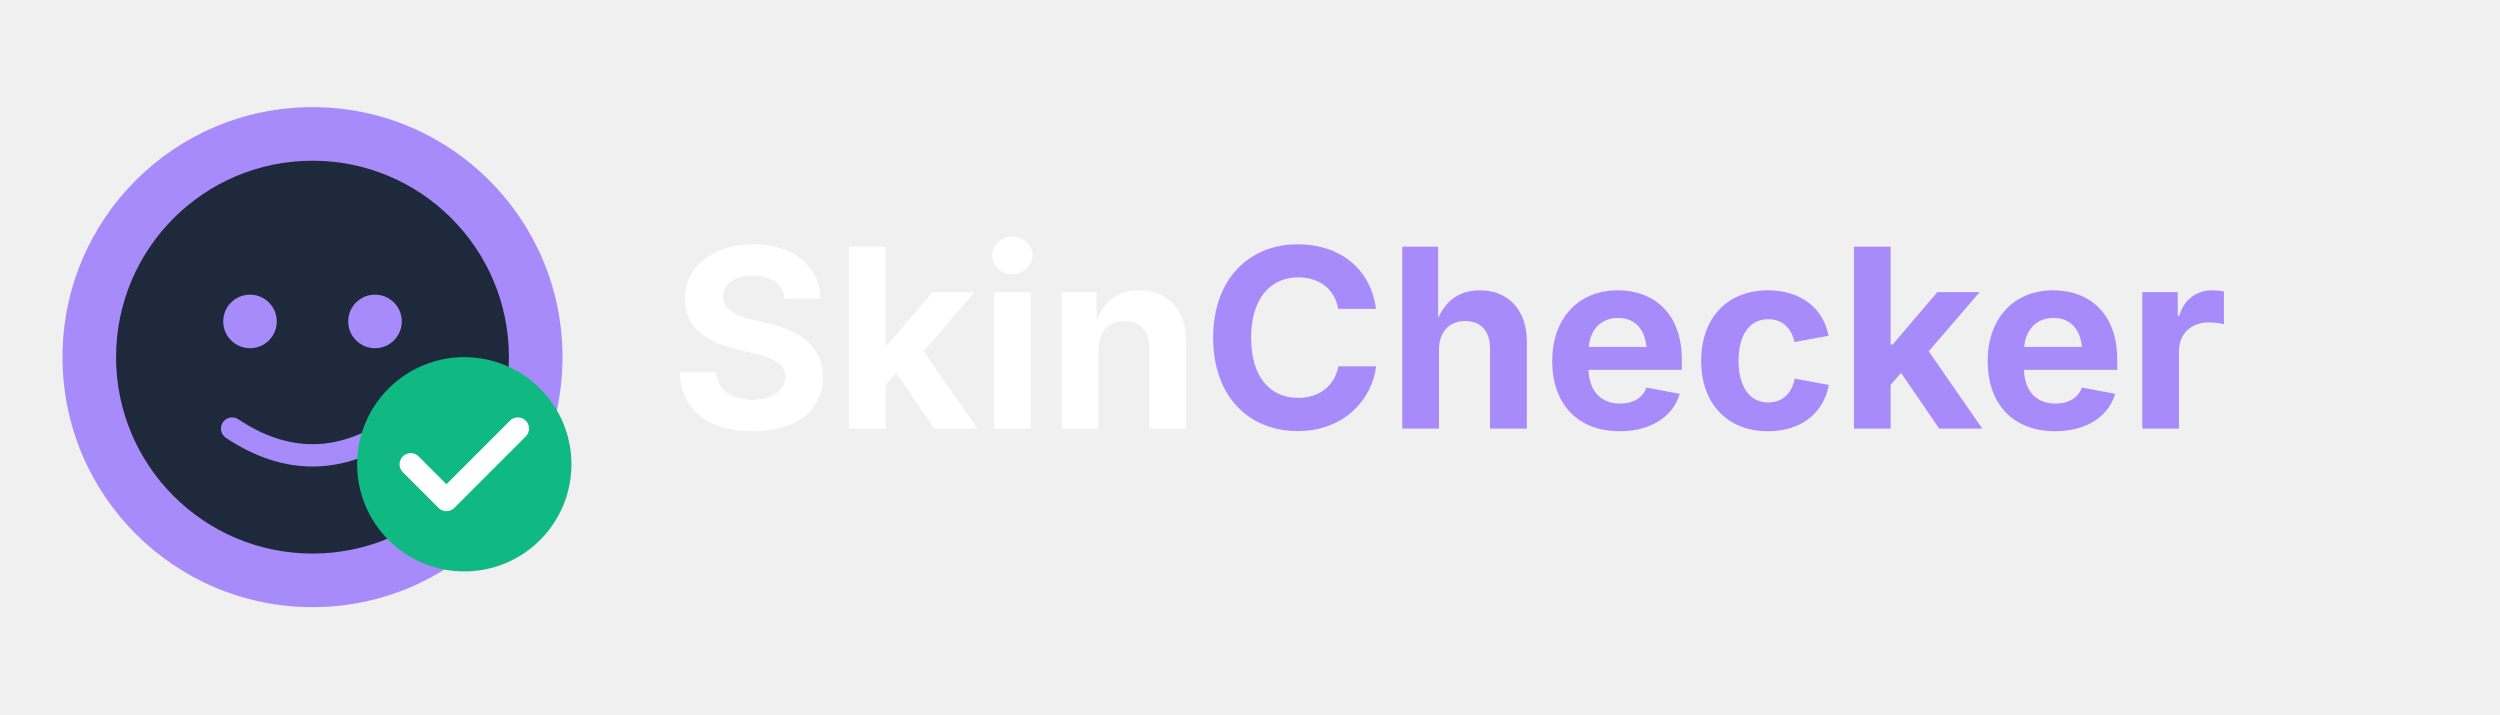
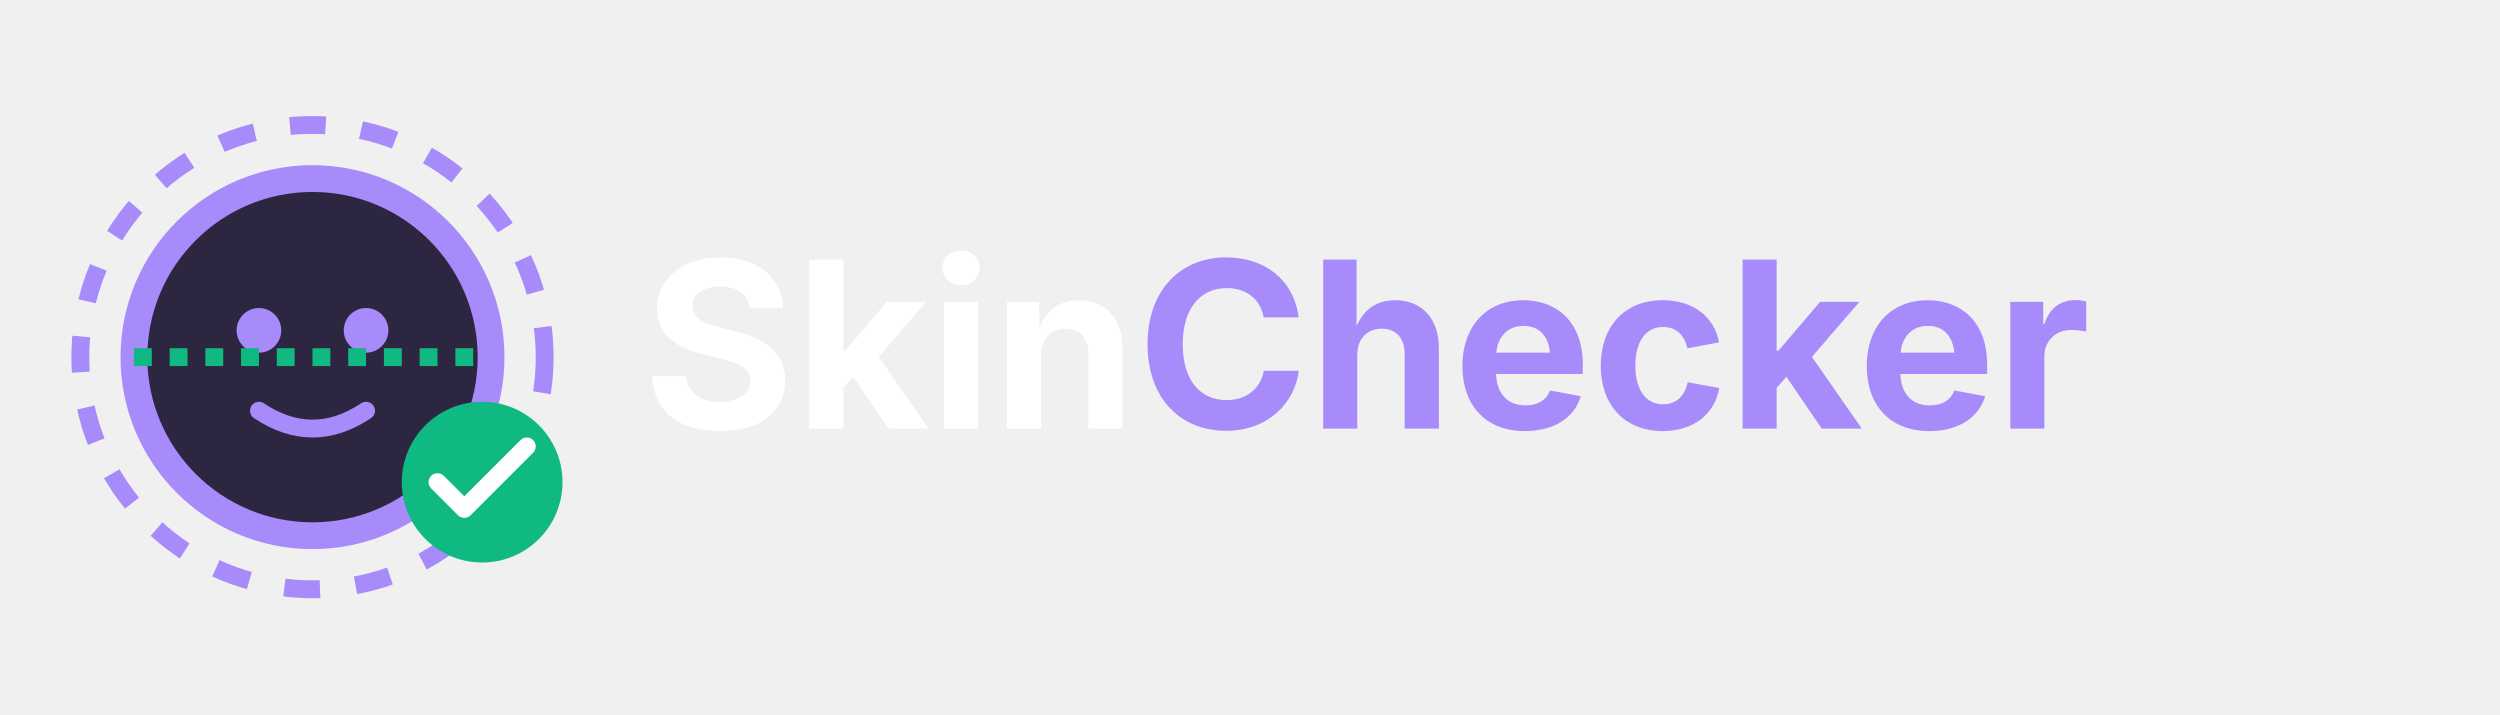
<svg xmlns="http://www.w3.org/2000/svg" width="280" height="80" viewBox="0 0 280 80" fill="none">
-   <circle cx="35" cy="40" r="28" fill="#A78BFA" />
-   <circle cx="35" cy="40" r="22" fill="#1e293b" />
-   <circle cx="28" cy="36" r="3" fill="#A78BFA" />
-   <circle cx="42" cy="36" r="3" fill="#A78BFA" />
-   <path d="M26 48 Q35 54 44 48" stroke="#A78BFA" stroke-width="2.5" stroke-linecap="round" fill="none" />
-   <circle cx="52" cy="52" r="12" fill="#10B981" />
-   <path d="M46 52 L50 56 L58 48" stroke="white" stroke-width="2.5" stroke-linecap="round" stroke-linejoin="round" fill="none" />
-   <text x="75" y="48" font-family="system-ui, -apple-system, sans-serif" font-size="28" font-weight="700" fill="white">Skin<tspan fill="#A78BFA">Checker</tspan>
+   <circle cx="35" cy="40" r="26" stroke="#A78BFA" stroke-width="2" stroke-dasharray="4 4" fill="none" />
+   <circle cx="35" cy="40" r="20" stroke="#A78BFA" stroke-width="3" fill="#2d2640" />
+   <circle cx="29" cy="37" r="2.5" fill="#A78BFA" />
+   <circle cx="41" cy="37" r="2.5" fill="#A78BFA" />
+   <path d="M29 46 Q35 50 41 46" stroke="#A78BFA" stroke-width="2" stroke-linecap="round" fill="none" />
+   <line x1="15" y1="40" x2="55" y2="40" stroke="#10B981" stroke-width="2" stroke-dasharray="2 2" />
+   <circle cx="54" cy="54" r="9" fill="#10B981" />
+   <path d="M49 54 L52 57 L59 50" stroke="white" stroke-width="2" stroke-linecap="round" stroke-linejoin="round" fill="none" />
+   <text x="72" y="48" font-family="system-ui, -apple-system, sans-serif" font-size="26" font-weight="700" fill="white">Skin<tspan fill="#A78BFA">Checker</tspan>
  </text>
</svg>
